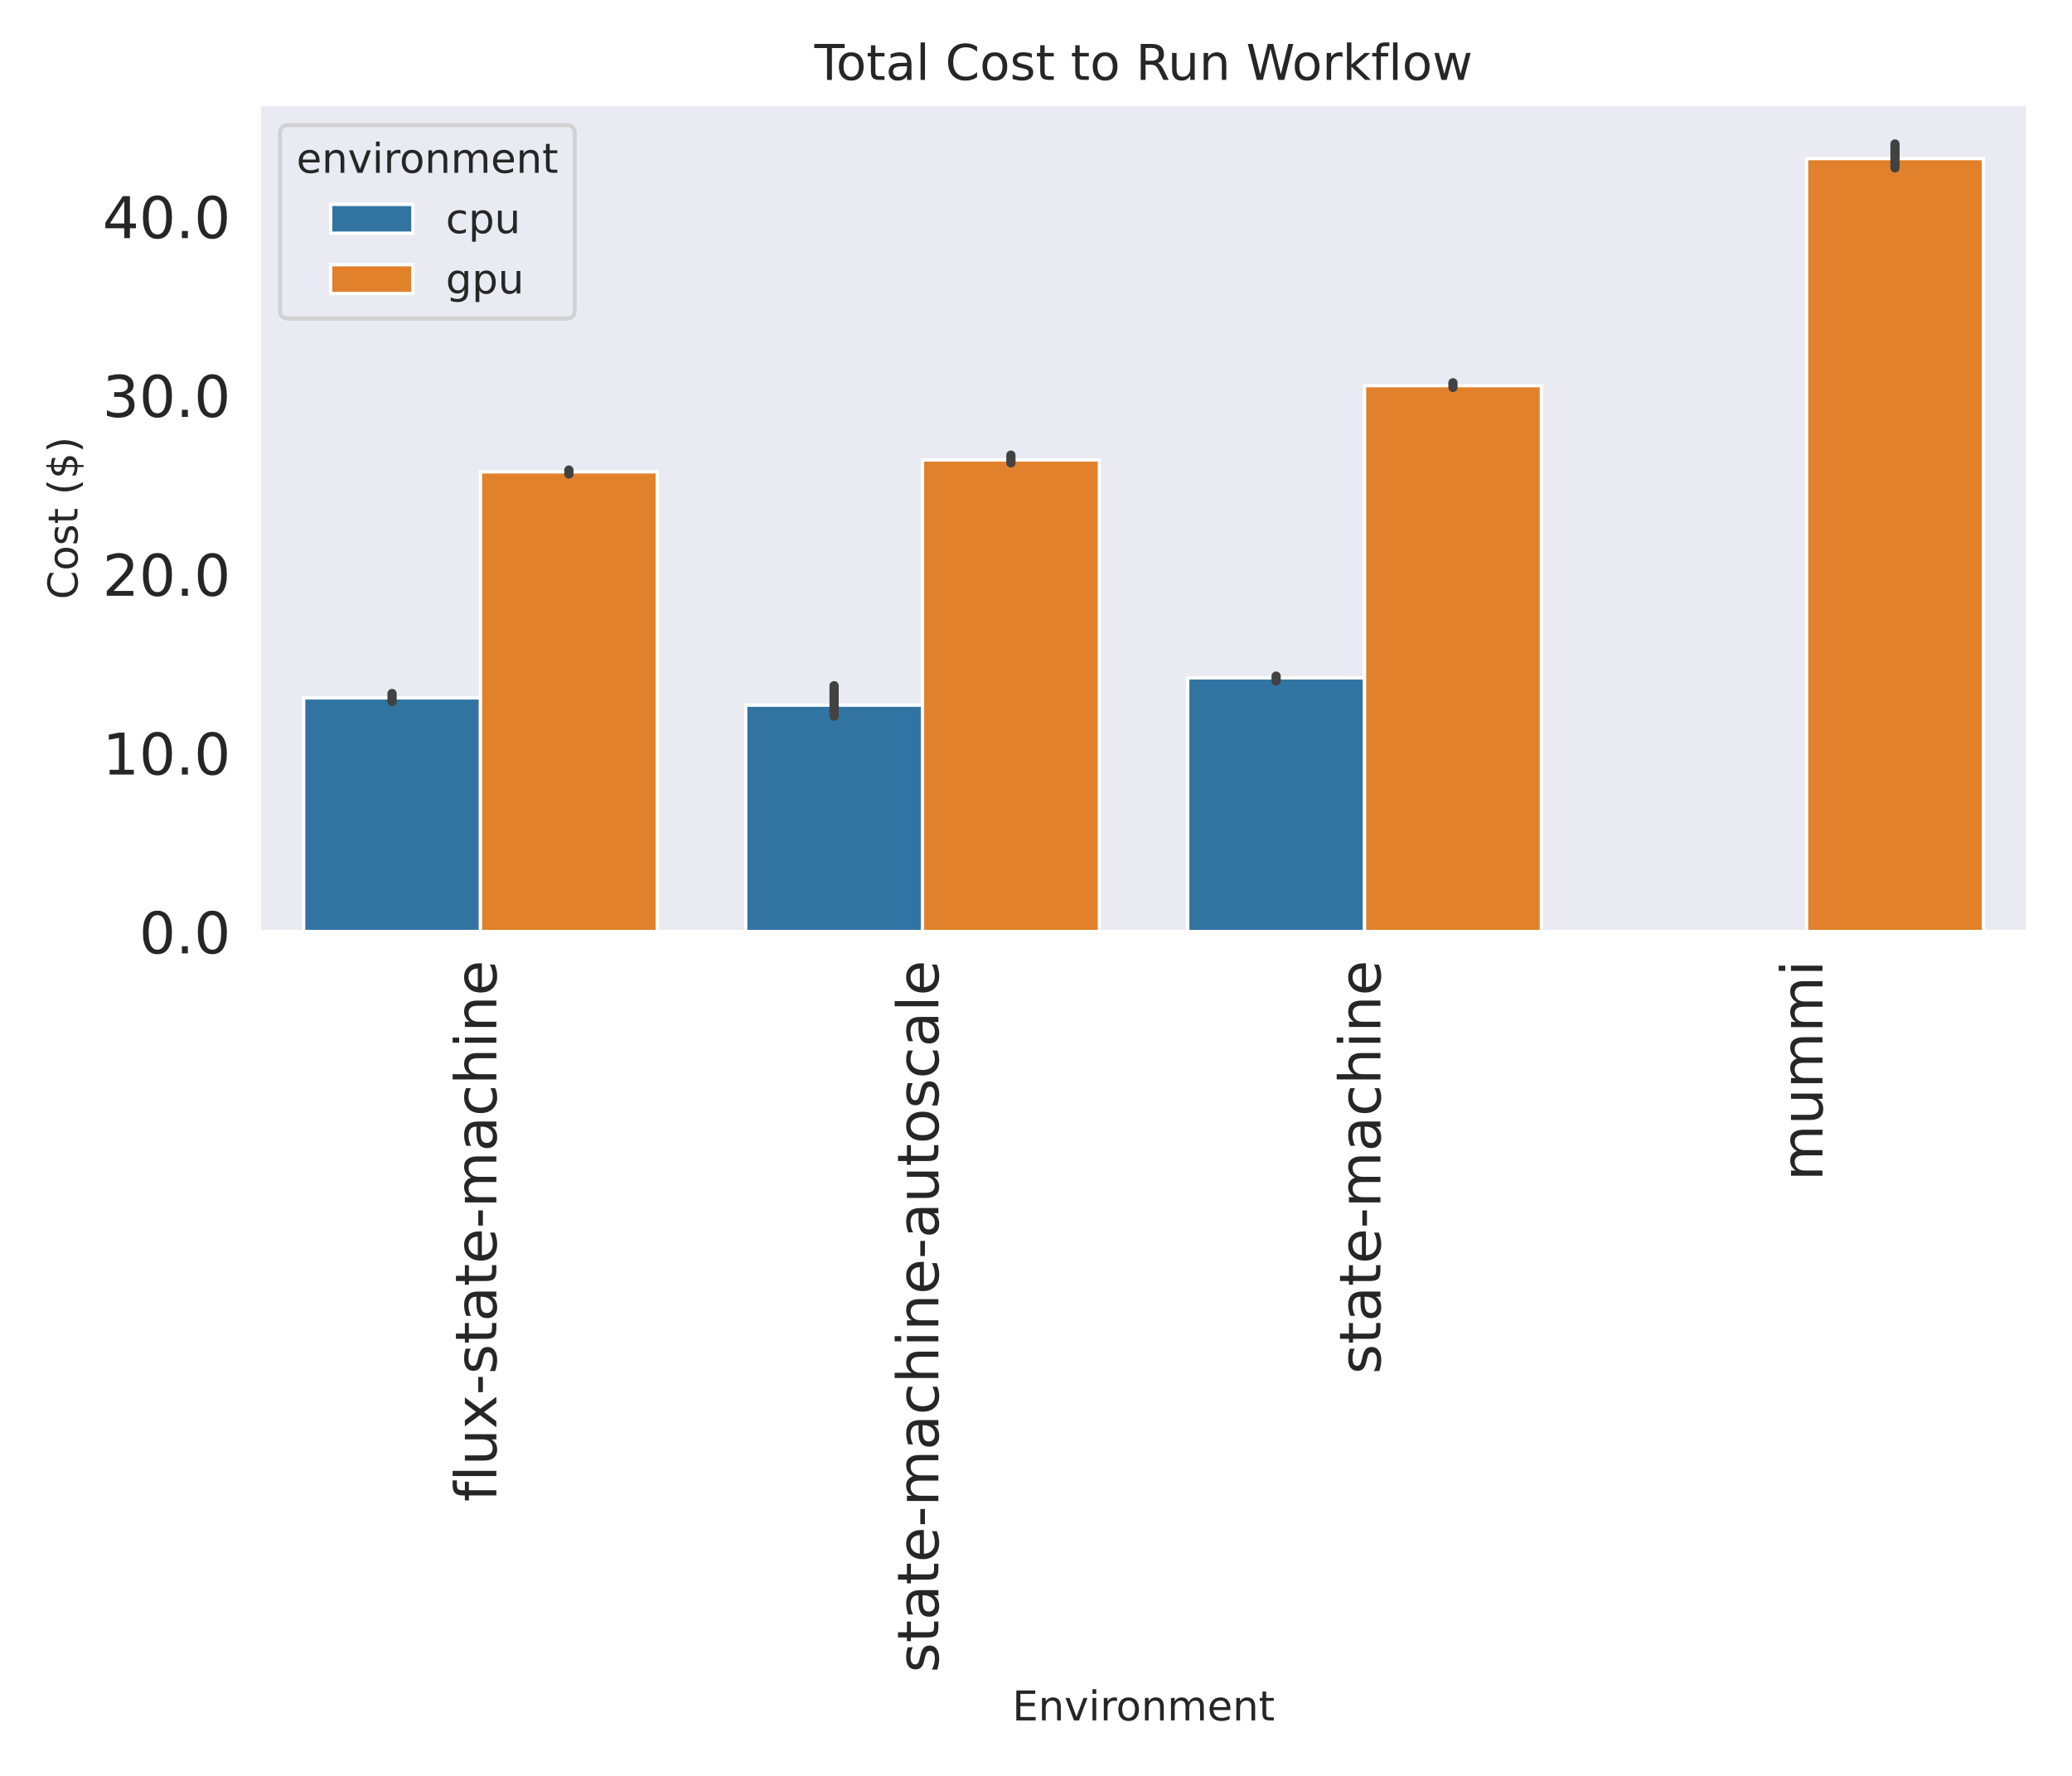
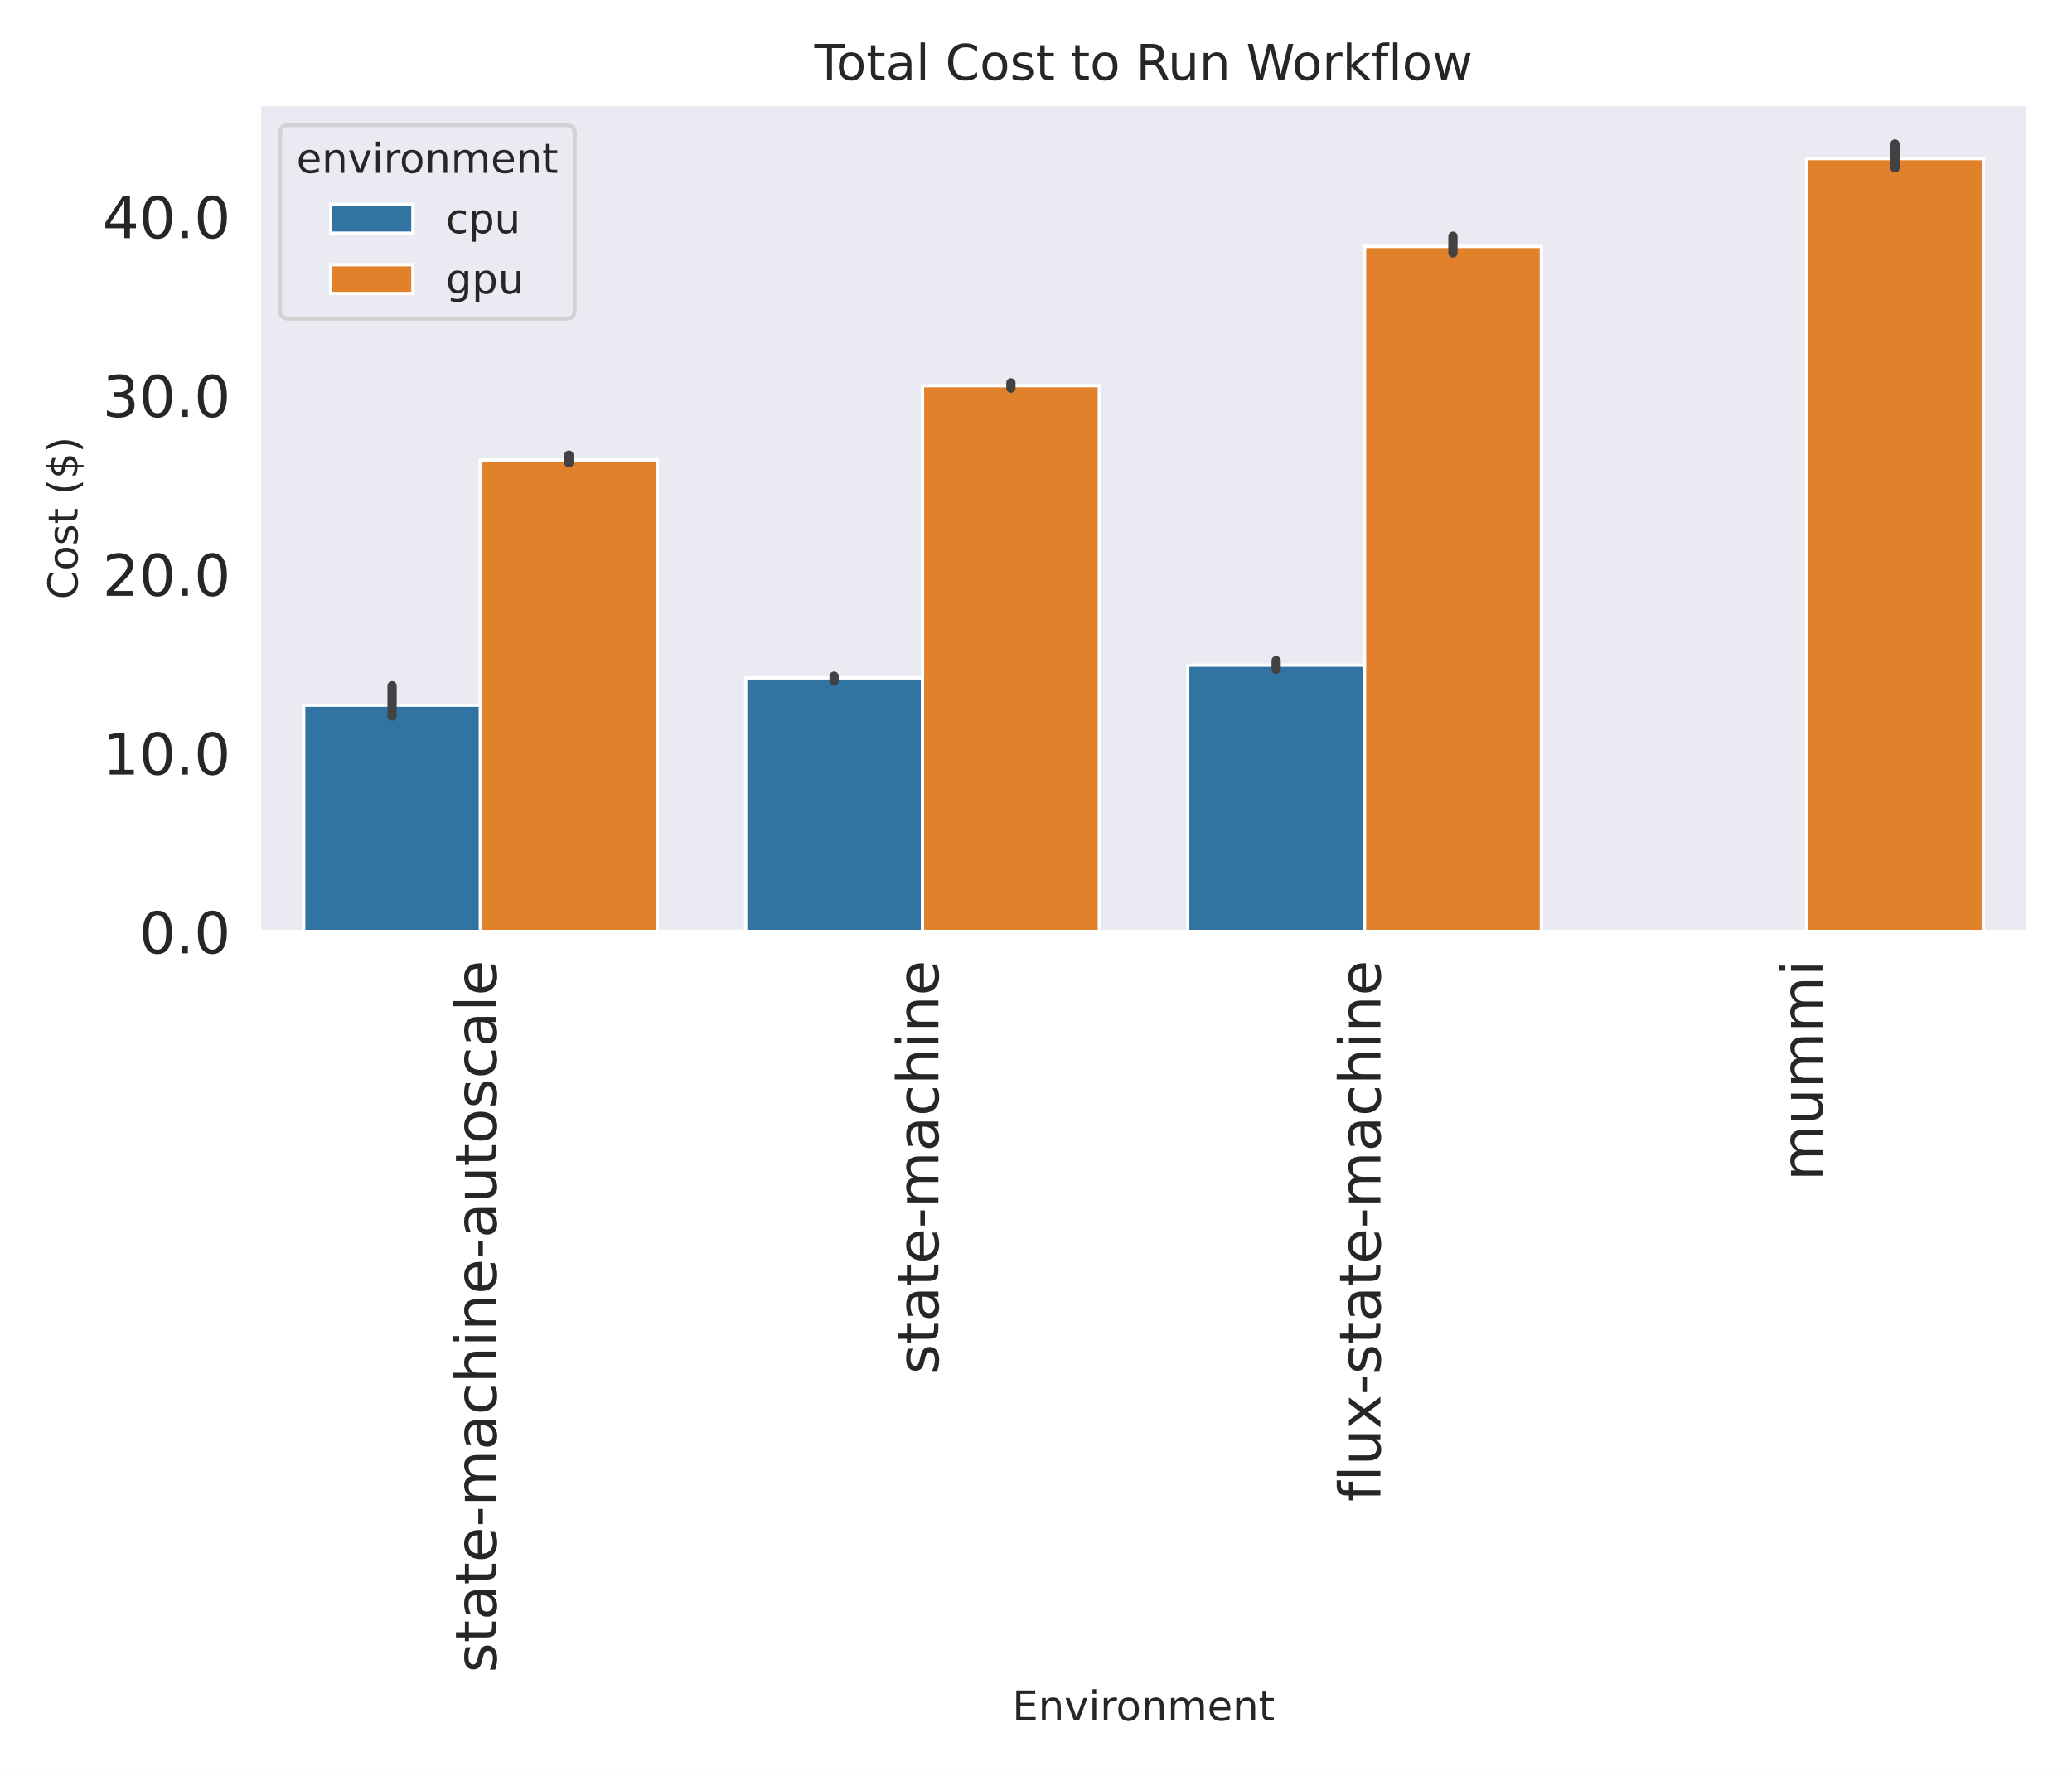
<svg xmlns="http://www.w3.org/2000/svg" xmlns:xlink="http://www.w3.org/1999/xlink" width="504pt" height="432pt" viewBox="0 0 504 432" version="1.1">
  <defs>
    <style type="text/css">*{stroke-linejoin: round; stroke-linecap: butt}</style>
  </defs>
  <g id="figure_1">
    <g id="patch_1">
      <path d="M 0 432  L 504 432  L 504 0  L 0 0  z " style="fill: #ffffff" />
    </g>
    <g id="axes_1">
      <g id="patch_2">
        <path d="M 63.11 226.6  L 493.2 226.6  L 493.2 25.44  L 63.11 25.44  z " style="fill: #eaeaf2" />
      </g>
      <g id="matplotlib.axis_1">
        <g id="xtick_1">
          <g id="text_1">
-             <g style="fill: #262626" transform="translate(120.7344 365.305) rotate(-90) scale(0.14 -0.14)">
-               <defs>
-                 <path id="DejaVuSans-66" d="M 2375 4863  L 2375 4384  L 1825 4384  Q 1516 4384 1395 4259  Q 1275 4134 1275 3809  L 1275 3500  L 2222 3500  L 2222 3053  L 1275 3053  L 1275 0  L 697 0  L 697 3053  L 147 3053  L 147 3500  L 697 3500  L 697 3744  Q 697 4328 969 4595  Q 1241 4863 1831 4863  L 2375 4863  z " transform="scale(0.015625)" />
-                 <path id="DejaVuSans-6c" d="M 603 4863  L 1178 4863  L 1178 0  L 603 0  L 603 4863  z " transform="scale(0.015625)" />
-                 <path id="DejaVuSans-75" d="M 544 1381  L 544 3500  L 1119 3500  L 1119 1403  Q 1119 906 1312 657  Q 1506 409 1894 409  Q 2359 409 2629 706  Q 2900 1003 2900 1516  L 2900 3500  L 3475 3500  L 3475 0  L 2900 0  L 2900 538  Q 2691 219 2414 64  Q 2138 -91 1772 -91  Q 1169 -91 856 284  Q 544 659 544 1381  z M 1991 3584  L 1991 3584  z " transform="scale(0.015625)" />
-                 <path id="DejaVuSans-78" d="M 3513 3500  L 2247 1797  L 3578 0  L 2900 0  L 1881 1375  L 863 0  L 184 0  L 1544 1831  L 300 3500  L 978 3500  L 1906 2253  L 2834 3500  L 3513 3500  z " transform="scale(0.015625)" />
-                 <path id="DejaVuSans-2d" d="M 313 2009  L 1997 2009  L 1997 1497  L 313 1497  L 313 2009  z " transform="scale(0.015625)" />
+             <g style="fill: #262626" transform="translate(120.7344 406.9091) rotate(-90) scale(0.14 -0.14)">
+               <defs>
                <path id="DejaVuSans-73" d="M 2834 3397  L 2834 2853  Q 2591 2978 2328 3040  Q 2066 3103 1784 3103  Q 1356 3103 1142 2972  Q 928 2841 928 2578  Q 928 2378 1081 2264  Q 1234 2150 1697 2047  L 1894 2003  Q 2506 1872 2764 1633  Q 3022 1394 3022 966  Q 3022 478 2636 193  Q 2250 -91 1575 -91  Q 1294 -91 989 -36  Q 684 19 347 128  L 347 722  Q 666 556 975 473  Q 1284 391 1588 391  Q 1994 391 2212 530  Q 2431 669 2431 922  Q 2431 1156 2273 1281  Q 2116 1406 1581 1522  L 1381 1569  Q 847 1681 609 1914  Q 372 2147 372 2553  Q 372 3047 722 3315  Q 1072 3584 1716 3584  Q 2034 3584 2315 3537  Q 2597 3491 2834 3397  z " transform="scale(0.015625)" />
                <path id="DejaVuSans-74" d="M 1172 4494  L 1172 3500  L 2356 3500  L 2356 3053  L 1172 3053  L 1172 1153  Q 1172 725 1289 603  Q 1406 481 1766 481  L 2356 481  L 2356 0  L 1766 0  Q 1100 0 847 248  Q 594 497 594 1153  L 594 3053  L 172 3053  L 172 3500  L 594 3500  L 594 4494  L 1172 4494  z " transform="scale(0.015625)" />
                <path id="DejaVuSans-61" d="M 2194 1759  Q 1497 1759 1228 1600  Q 959 1441 959 1056  Q 959 750 1161 570  Q 1363 391 1709 391  Q 2188 391 2477 730  Q 2766 1069 2766 1631  L 2766 1759  L 2194 1759  z M 3341 1997  L 3341 0  L 2766 0  L 2766 531  Q 2569 213 2275 61  Q 1981 -91 1556 -91  Q 1019 -91 701 211  Q 384 513 384 1019  Q 384 1609 779 1909  Q 1175 2209 1959 2209  L 2766 2209  L 2766 2266  Q 2766 2663 2505 2880  Q 2244 3097 1772 3097  Q 1472 3097 1187 3025  Q 903 2953 641 2809  L 641 3341  Q 956 3463 1253 3523  Q 1550 3584 1831 3584  Q 2591 3584 2966 3190  Q 3341 2797 3341 1997  z " transform="scale(0.015625)" />
                <path id="DejaVuSans-65" d="M 3597 1894  L 3597 1613  L 953 1613  Q 991 1019 1311 708  Q 1631 397 2203 397  Q 2534 397 2845 478  Q 3156 559 3463 722  L 3463 178  Q 3153 47 2828 -22  Q 2503 -91 2169 -91  Q 1331 -91 842 396  Q 353 884 353 1716  Q 353 2575 817 3079  Q 1281 3584 2069 3584  Q 2775 3584 3186 3129  Q 3597 2675 3597 1894  z M 3022 2063  Q 3016 2534 2758 2815  Q 2500 3097 2075 3097  Q 1594 3097 1305 2825  Q 1016 2553 972 2059  L 3022 2063  z " transform="scale(0.015625)" />
+                 <path id="DejaVuSans-2d" d="M 313 2009  L 1997 2009  L 1997 1497  L 313 1497  L 313 2009  z " transform="scale(0.015625)" />
                <path id="DejaVuSans-6d" d="M 3328 2828  Q 3544 3216 3844 3400  Q 4144 3584 4550 3584  Q 5097 3584 5394 3201  Q 5691 2819 5691 2113  L 5691 0  L 5113 0  L 5113 2094  Q 5113 2597 4934 2840  Q 4756 3084 4391 3084  Q 3944 3084 3684 2787  Q 3425 2491 3425 1978  L 3425 0  L 2847 0  L 2847 2094  Q 2847 2600 2669 2842  Q 2491 3084 2119 3084  Q 1678 3084 1418 2786  Q 1159 2488 1159 1978  L 1159 0  L 581 0  L 581 3500  L 1159 3500  L 1159 2956  Q 1356 3278 1631 3431  Q 1906 3584 2284 3584  Q 2666 3584 2933 3390  Q 3200 3197 3328 2828  z " transform="scale(0.015625)" />
                <path id="DejaVuSans-63" d="M 3122 3366  L 3122 2828  Q 2878 2963 2633 3030  Q 2388 3097 2138 3097  Q 1578 3097 1268 2742  Q 959 2388 959 1747  Q 959 1106 1268 751  Q 1578 397 2138 397  Q 2388 397 2633 464  Q 2878 531 3122 666  L 3122 134  Q 2881 22 2623 -34  Q 2366 -91 2075 -91  Q 1284 -91 818 406  Q 353 903 353 1747  Q 353 2603 823 3093  Q 1294 3584 2113 3584  Q 2378 3584 2631 3529  Q 2884 3475 3122 3366  z " transform="scale(0.015625)" />
                <path id="DejaVuSans-68" d="M 3513 2113  L 3513 0  L 2938 0  L 2938 2094  Q 2938 2591 2744 2837  Q 2550 3084 2163 3084  Q 1697 3084 1428 2787  Q 1159 2491 1159 1978  L 1159 0  L 581 0  L 581 4863  L 1159 4863  L 1159 2956  Q 1366 3272 1645 3428  Q 1925 3584 2291 3584  Q 2894 3584 3203 3211  Q 3513 2838 3513 2113  z " transform="scale(0.015625)" />
                <path id="DejaVuSans-69" d="M 603 3500  L 1178 3500  L 1178 0  L 603 0  L 603 3500  z M 603 4863  L 1178 4863  L 1178 4134  L 603 4134  L 603 4863  z " transform="scale(0.015625)" />
                <path id="DejaVuSans-6e" d="M 3513 2113  L 3513 0  L 2938 0  L 2938 2094  Q 2938 2591 2744 2837  Q 2550 3084 2163 3084  Q 1697 3084 1428 2787  Q 1159 2491 1159 1978  L 1159 0  L 581 0  L 581 3500  L 1159 3500  L 1159 2956  Q 1366 3272 1645 3428  Q 1925 3584 2291 3584  Q 2894 3584 3203 3211  Q 3513 2838 3513 2113  z " transform="scale(0.015625)" />
-               </defs>
-               <use xlink:href="#DejaVuSans-66" />
-               <use xlink:href="#DejaVuSans-6c" x="35.205" />
-               <use xlink:href="#DejaVuSans-75" x="62.988" />
-               <use xlink:href="#DejaVuSans-78" x="126.367" />
-               <use xlink:href="#DejaVuSans-2d" x="185.547" />
-               <use xlink:href="#DejaVuSans-73" x="221.631" />
-               <use xlink:href="#DejaVuSans-74" x="273.73" />
-               <use xlink:href="#DejaVuSans-61" x="312.939" />
-               <use xlink:href="#DejaVuSans-74" x="374.219" />
-               <use xlink:href="#DejaVuSans-65" x="413.428" />
-               <use xlink:href="#DejaVuSans-2d" x="474.951" />
-               <use xlink:href="#DejaVuSans-6d" x="511.035" />
-               <use xlink:href="#DejaVuSans-61" x="608.447" />
-               <use xlink:href="#DejaVuSans-63" x="669.727" />
-               <use xlink:href="#DejaVuSans-68" x="724.707" />
-               <use xlink:href="#DejaVuSans-69" x="788.086" />
-               <use xlink:href="#DejaVuSans-6e" x="815.869" />
-               <use xlink:href="#DejaVuSans-65" x="879.248" />
-             </g>
-           </g>
-         </g>
-         <g id="xtick_2">
-           <g id="text_2">
-             <g style="fill: #262626" transform="translate(228.2569 406.9091) rotate(-90) scale(0.14 -0.14)">
-               <defs>
+                 <path id="DejaVuSans-75" d="M 544 1381  L 544 3500  L 1119 3500  L 1119 1403  Q 1119 906 1312 657  Q 1506 409 1894 409  Q 2359 409 2629 706  Q 2900 1003 2900 1516  L 2900 3500  L 3475 3500  L 3475 0  L 2900 0  L 2900 538  Q 2691 219 2414 64  Q 2138 -91 1772 -91  Q 1169 -91 856 284  Q 544 659 544 1381  z M 1991 3584  L 1991 3584  z " transform="scale(0.015625)" />
                <path id="DejaVuSans-6f" d="M 1959 3097  Q 1497 3097 1228 2736  Q 959 2375 959 1747  Q 959 1119 1226 758  Q 1494 397 1959 397  Q 2419 397 2687 759  Q 2956 1122 2956 1747  Q 2956 2369 2687 2733  Q 2419 3097 1959 3097  z M 1959 3584  Q 2709 3584 3137 3096  Q 3566 2609 3566 1747  Q 3566 888 3137 398  Q 2709 -91 1959 -91  Q 1206 -91 779 398  Q 353 888 353 1747  Q 353 2609 779 3096  Q 1206 3584 1959 3584  z " transform="scale(0.015625)" />
+                 <path id="DejaVuSans-6c" d="M 603 4863  L 1178 4863  L 1178 0  L 603 0  L 603 4863  z " transform="scale(0.015625)" />
              </defs>
              <use xlink:href="#DejaVuSans-73" />
              <use xlink:href="#DejaVuSans-74" x="52.1" />
              <use xlink:href="#DejaVuSans-61" x="91.309" />
              <use xlink:href="#DejaVuSans-74" x="152.588" />
              <use xlink:href="#DejaVuSans-65" x="191.797" />
              <use xlink:href="#DejaVuSans-2d" x="253.32" />
              <use xlink:href="#DejaVuSans-6d" x="289.404" />
              <use xlink:href="#DejaVuSans-61" x="386.816" />
              <use xlink:href="#DejaVuSans-63" x="448.096" />
              <use xlink:href="#DejaVuSans-68" x="503.076" />
              <use xlink:href="#DejaVuSans-69" x="566.455" />
              <use xlink:href="#DejaVuSans-6e" x="594.238" />
              <use xlink:href="#DejaVuSans-65" x="657.617" />
              <use xlink:href="#DejaVuSans-2d" x="719.141" />
              <use xlink:href="#DejaVuSans-61" x="755.225" />
              <use xlink:href="#DejaVuSans-75" x="816.504" />
              <use xlink:href="#DejaVuSans-74" x="879.883" />
              <use xlink:href="#DejaVuSans-6f" x="919.092" />
              <use xlink:href="#DejaVuSans-73" x="980.273" />
              <use xlink:href="#DejaVuSans-63" x="1032.373" />
              <use xlink:href="#DejaVuSans-61" x="1087.354" />
              <use xlink:href="#DejaVuSans-6c" x="1148.633" />
              <use xlink:href="#DejaVuSans-65" x="1176.416" />
            </g>
          </g>
        </g>
-         <g id="xtick_3">
-           <g id="text_3">
-             <g style="fill: #262626" transform="translate(335.7794 334.2775) rotate(-90) scale(0.14 -0.14)">
+         <g id="xtick_2">
+           <g id="text_2">
+             <g style="fill: #262626" transform="translate(228.2569 334.2775) rotate(-90) scale(0.14 -0.14)">
              <use xlink:href="#DejaVuSans-73" />
              <use xlink:href="#DejaVuSans-74" x="52.1" />
              <use xlink:href="#DejaVuSans-61" x="91.309" />
              <use xlink:href="#DejaVuSans-74" x="152.588" />
              <use xlink:href="#DejaVuSans-65" x="191.797" />
              <use xlink:href="#DejaVuSans-2d" x="253.32" />
              <use xlink:href="#DejaVuSans-6d" x="289.404" />
              <use xlink:href="#DejaVuSans-61" x="386.816" />
              <use xlink:href="#DejaVuSans-63" x="448.096" />
              <use xlink:href="#DejaVuSans-68" x="503.076" />
              <use xlink:href="#DejaVuSans-69" x="566.455" />
              <use xlink:href="#DejaVuSans-6e" x="594.238" />
              <use xlink:href="#DejaVuSans-65" x="657.617" />
+             </g>
+           </g>
+         </g>
+         <g id="xtick_3">
+           <g id="text_3">
+             <g style="fill: #262626" transform="translate(335.7794 365.305) rotate(-90) scale(0.14 -0.14)">
+               <defs>
+                 <path id="DejaVuSans-66" d="M 2375 4863  L 2375 4384  L 1825 4384  Q 1516 4384 1395 4259  Q 1275 4134 1275 3809  L 1275 3500  L 2222 3500  L 2222 3053  L 1275 3053  L 1275 0  L 697 0  L 697 3053  L 147 3053  L 147 3500  L 697 3500  L 697 3744  Q 697 4328 969 4595  Q 1241 4863 1831 4863  L 2375 4863  z " transform="scale(0.015625)" />
+                 <path id="DejaVuSans-78" d="M 3513 3500  L 2247 1797  L 3578 0  L 2900 0  L 1881 1375  L 863 0  L 184 0  L 1544 1831  L 300 3500  L 978 3500  L 1906 2253  L 2834 3500  L 3513 3500  z " transform="scale(0.015625)" />
+               </defs>
+               <use xlink:href="#DejaVuSans-66" />
+               <use xlink:href="#DejaVuSans-6c" x="35.205" />
+               <use xlink:href="#DejaVuSans-75" x="62.988" />
+               <use xlink:href="#DejaVuSans-78" x="126.367" />
+               <use xlink:href="#DejaVuSans-2d" x="185.547" />
+               <use xlink:href="#DejaVuSans-73" x="221.631" />
+               <use xlink:href="#DejaVuSans-74" x="273.73" />
+               <use xlink:href="#DejaVuSans-61" x="312.939" />
+               <use xlink:href="#DejaVuSans-74" x="374.219" />
+               <use xlink:href="#DejaVuSans-65" x="413.428" />
+               <use xlink:href="#DejaVuSans-2d" x="474.951" />
+               <use xlink:href="#DejaVuSans-6d" x="511.035" />
+               <use xlink:href="#DejaVuSans-61" x="608.447" />
+               <use xlink:href="#DejaVuSans-63" x="669.727" />
+               <use xlink:href="#DejaVuSans-68" x="724.707" />
+               <use xlink:href="#DejaVuSans-69" x="788.086" />
+               <use xlink:href="#DejaVuSans-6e" x="815.869" />
+               <use xlink:href="#DejaVuSans-65" x="879.248" />
            </g>
          </g>
        </g>
        <g id="xtick_4">
          <g id="text_4">
            <g style="fill: #262626" transform="translate(443.3019 287.2725) rotate(-90) scale(0.14 -0.14)">
              <use xlink:href="#DejaVuSans-6d" />
              <use xlink:href="#DejaVuSans-75" x="97.412" />
              <use xlink:href="#DejaVuSans-6d" x="160.791" />
              <use xlink:href="#DejaVuSans-6d" x="258.203" />
              <use xlink:href="#DejaVuSans-69" x="355.615" />
            </g>
          </g>
        </g>
        <g id="text_5">
          <g style="fill: #262626" transform="translate(246.2316 418.5075) scale(0.1 -0.1)">
            <defs>
              <path id="DejaVuSans-45" d="M 628 4666  L 3578 4666  L 3578 4134  L 1259 4134  L 1259 2753  L 3481 2753  L 3481 2222  L 1259 2222  L 1259 531  L 3634 531  L 3634 0  L 628 0  L 628 4666  z " transform="scale(0.015625)" />
              <path id="DejaVuSans-76" d="M 191 3500  L 800 3500  L 1894 563  L 2988 3500  L 3597 3500  L 2284 0  L 1503 0  L 191 3500  z " transform="scale(0.015625)" />
              <path id="DejaVuSans-72" d="M 2631 2963  Q 2534 3019 2420 3045  Q 2306 3072 2169 3072  Q 1681 3072 1420 2755  Q 1159 2438 1159 1844  L 1159 0  L 581 0  L 581 3500  L 1159 3500  L 1159 2956  Q 1341 3275 1631 3429  Q 1922 3584 2338 3584  Q 2397 3584 2469 3576  Q 2541 3569 2628 3553  L 2631 2963  z " transform="scale(0.015625)" />
            </defs>
            <use xlink:href="#DejaVuSans-45" />
            <use xlink:href="#DejaVuSans-6e" x="63.184" />
            <use xlink:href="#DejaVuSans-76" x="126.562" />
            <use xlink:href="#DejaVuSans-69" x="185.742" />
            <use xlink:href="#DejaVuSans-72" x="213.525" />
            <use xlink:href="#DejaVuSans-6f" x="252.389" />
            <use xlink:href="#DejaVuSans-6e" x="313.57" />
            <use xlink:href="#DejaVuSans-6d" x="376.949" />
            <use xlink:href="#DejaVuSans-65" x="474.361" />
            <use xlink:href="#DejaVuSans-6e" x="535.885" />
            <use xlink:href="#DejaVuSans-74" x="599.264" />
          </g>
        </g>
      </g>
      <g id="matplotlib.axis_2">
        <g id="ytick_1">
          <g id="text_6">
            <g style="fill: #262626" transform="translate(33.84562 231.9189) scale(0.14 -0.14)">
              <defs>
                <path id="DejaVuSans-30" d="M 2034 4250  Q 1547 4250 1301 3770  Q 1056 3291 1056 2328  Q 1056 1369 1301 889  Q 1547 409 2034 409  Q 2525 409 2770 889  Q 3016 1369 3016 2328  Q 3016 3291 2770 3770  Q 2525 4250 2034 4250  z M 2034 4750  Q 2819 4750 3233 4129  Q 3647 3509 3647 2328  Q 3647 1150 3233 529  Q 2819 -91 2034 -91  Q 1250 -91 836 529  Q 422 1150 422 2328  Q 422 3509 836 4129  Q 1250 4750 2034 4750  z " transform="scale(0.015625)" />
                <path id="DejaVuSans-2e" d="M 684 794  L 1344 794  L 1344 0  L 684 0  L 684 794  z " transform="scale(0.015625)" />
              </defs>
              <use xlink:href="#DejaVuSans-30" />
              <use xlink:href="#DejaVuSans-2e" x="63.623" />
              <use xlink:href="#DejaVuSans-30" x="95.41" />
            </g>
          </g>
        </g>
        <g id="ytick_2">
          <g id="text_7">
            <g style="fill: #262626" transform="translate(24.93812 188.4204) scale(0.14 -0.14)">
              <defs>
                <path id="DejaVuSans-31" d="M 794 531  L 1825 531  L 1825 4091  L 703 3866  L 703 4441  L 1819 4666  L 2450 4666  L 2450 531  L 3481 531  L 3481 0  L 794 0  L 794 531  z " transform="scale(0.015625)" />
              </defs>
              <use xlink:href="#DejaVuSans-31" />
              <use xlink:href="#DejaVuSans-30" x="63.623" />
              <use xlink:href="#DejaVuSans-2e" x="127.246" />
              <use xlink:href="#DejaVuSans-30" x="159.033" />
            </g>
          </g>
        </g>
        <g id="ytick_3">
          <g id="text_8">
            <g style="fill: #262626" transform="translate(24.93812 144.9219) scale(0.14 -0.14)">
              <defs>
                <path id="DejaVuSans-32" d="M 1228 531  L 3431 531  L 3431 0  L 469 0  L 469 531  Q 828 903 1448 1529  Q 2069 2156 2228 2338  Q 2531 2678 2651 2914  Q 2772 3150 2772 3378  Q 2772 3750 2511 3984  Q 2250 4219 1831 4219  Q 1534 4219 1204 4116  Q 875 4013 500 3803  L 500 4441  Q 881 4594 1212 4672  Q 1544 4750 1819 4750  Q 2544 4750 2975 4387  Q 3406 4025 3406 3419  Q 3406 3131 3298 2873  Q 3191 2616 2906 2266  Q 2828 2175 2409 1742  Q 1991 1309 1228 531  z " transform="scale(0.015625)" />
              </defs>
              <use xlink:href="#DejaVuSans-32" />
              <use xlink:href="#DejaVuSans-30" x="63.623" />
              <use xlink:href="#DejaVuSans-2e" x="127.246" />
              <use xlink:href="#DejaVuSans-30" x="159.033" />
            </g>
          </g>
        </g>
        <g id="ytick_4">
          <g id="text_9">
            <g style="fill: #262626" transform="translate(24.93812 101.4233) scale(0.14 -0.14)">
              <defs>
                <path id="DejaVuSans-33" d="M 2597 2516  Q 3050 2419 3304 2112  Q 3559 1806 3559 1356  Q 3559 666 3084 287  Q 2609 -91 1734 -91  Q 1441 -91 1130 -33  Q 819 25 488 141  L 488 750  Q 750 597 1062 519  Q 1375 441 1716 441  Q 2309 441 2620 675  Q 2931 909 2931 1356  Q 2931 1769 2642 2001  Q 2353 2234 1838 2234  L 1294 2234  L 1294 2753  L 1863 2753  Q 2328 2753 2575 2939  Q 2822 3125 2822 3475  Q 2822 3834 2567 4026  Q 2313 4219 1838 4219  Q 1578 4219 1281 4162  Q 984 4106 628 3988  L 628 4550  Q 988 4650 1302 4700  Q 1616 4750 1894 4750  Q 2613 4750 3031 4423  Q 3450 4097 3450 3541  Q 3450 3153 3228 2886  Q 3006 2619 2597 2516  z " transform="scale(0.015625)" />
              </defs>
              <use xlink:href="#DejaVuSans-33" />
              <use xlink:href="#DejaVuSans-30" x="63.623" />
              <use xlink:href="#DejaVuSans-2e" x="127.246" />
              <use xlink:href="#DejaVuSans-30" x="159.033" />
            </g>
          </g>
        </g>
        <g id="ytick_5">
          <g id="text_10">
            <g style="fill: #262626" transform="translate(24.93812 57.9248) scale(0.14 -0.14)">
              <defs>
                <path id="DejaVuSans-34" d="M 2419 4116  L 825 1625  L 2419 1625  L 2419 4116  z M 2253 4666  L 3047 4666  L 3047 1625  L 3713 1625  L 3713 1100  L 3047 1100  L 3047 0  L 2419 0  L 2419 1100  L 313 1100  L 313 1709  L 2253 4666  z " transform="scale(0.015625)" />
              </defs>
              <use xlink:href="#DejaVuSans-34" />
              <use xlink:href="#DejaVuSans-30" x="63.623" />
              <use xlink:href="#DejaVuSans-2e" x="127.246" />
              <use xlink:href="#DejaVuSans-30" x="159.033" />
            </g>
          </g>
        </g>
        <g id="text_11">
          <g style="fill: #262626" transform="translate(18.85844 145.8075) rotate(-90) scale(0.1 -0.1)">
            <defs>
              <path id="DejaVuSans-43" d="M 4122 4306  L 4122 3641  Q 3803 3938 3442 4084  Q 3081 4231 2675 4231  Q 1875 4231 1450 3742  Q 1025 3253 1025 2328  Q 1025 1406 1450 917  Q 1875 428 2675 428  Q 3081 428 3442 575  Q 3803 722 4122 1019  L 4122 359  Q 3791 134 3420 21  Q 3050 -91 2638 -91  Q 1578 -91 968 557  Q 359 1206 359 2328  Q 359 3453 968 4101  Q 1578 4750 2638 4750  Q 3056 4750 3426 4639  Q 3797 4528 4122 4306  z " transform="scale(0.015625)" />
              <path id="DejaVuSans-20" transform="scale(0.015625)" />
              <path id="DejaVuSans-28" d="M 1984 4856  Q 1566 4138 1362 3434  Q 1159 2731 1159 2009  Q 1159 1288 1364 580  Q 1569 -128 1984 -844  L 1484 -844  Q 1016 -109 783 600  Q 550 1309 550 2009  Q 550 2706 781 3412  Q 1013 4119 1484 4856  L 1984 4856  z " transform="scale(0.015625)" />
              <path id="DejaVuSans-24" d="M 2163 -941  L 1850 -941  L 1847 0  Q 1519 6 1191 76  Q 863 147 531 288  L 531 850  Q 850 650 1176 548  Q 1503 447 1850 444  L 1850 1869  Q 1159 1981 845 2250  Q 531 2519 531 2988  Q 531 3497 872 3790  Q 1213 4084 1850 4128  L 1850 4863  L 2163 4863  L 2163 4138  Q 2453 4125 2725 4076  Q 2997 4028 3256 3944  L 3256 3397  Q 2997 3528 2723 3600  Q 2450 3672 2163 3684  L 2163 2350  Q 2872 2241 3206 1959  Q 3541 1678 3541 1191  Q 3541 663 3186 358  Q 2831 53 2163 6  L 2163 -941  z M 1850 2406  L 1850 3688  Q 1488 3647 1297 3481  Q 1106 3316 1106 3041  Q 1106 2772 1282 2622  Q 1459 2472 1850 2406  z M 2163 1806  L 2163 453  Q 2559 506 2761 678  Q 2963 850 2963 1131  Q 2963 1406 2770 1568  Q 2578 1731 2163 1806  z " transform="scale(0.015625)" />
              <path id="DejaVuSans-29" d="M 513 4856  L 1013 4856  Q 1481 4119 1714 3412  Q 1947 2706 1947 2009  Q 1947 1309 1714 600  Q 1481 -109 1013 -844  L 513 -844  Q 928 -128 1133 580  Q 1338 1288 1338 2009  Q 1338 2731 1133 3434  Q 928 4138 513 4856  z " transform="scale(0.015625)" />
            </defs>
            <use xlink:href="#DejaVuSans-43" />
            <use xlink:href="#DejaVuSans-6f" x="69.824" />
            <use xlink:href="#DejaVuSans-73" x="131.006" />
            <use xlink:href="#DejaVuSans-74" x="183.105" />
            <use xlink:href="#DejaVuSans-20" x="222.314" />
            <use xlink:href="#DejaVuSans-28" x="254.102" />
            <use xlink:href="#DejaVuSans-24" x="293.115" />
            <use xlink:href="#DejaVuSans-29" x="356.738" />
          </g>
        </g>
      </g>
      <g id="patch_3">
-         <path d="M 73.862 226.6  L 116.871 226.6  L 116.871 169.764  L 73.862 169.764  z " clip-path="url(#p37d33f9016)" style="fill: #3274a1; stroke: #ffffff; stroke-width: 0.8; stroke-linejoin: miter" />
+         <path d="M 73.862 226.6  L 116.871 226.6  L 116.871 171.54  L 73.862 171.54  z " clip-path="url(#p702f184b4b)" style="fill: #3274a1; stroke: #ffffff; stroke-width: 0.8; stroke-linejoin: miter" />
      </g>
      <g id="patch_4">
-         <path d="M 181.385 226.6  L 224.394 226.6  L 224.394 171.54  L 181.385 171.54  z " clip-path="url(#p37d33f9016)" style="fill: #3274a1; stroke: #ffffff; stroke-width: 0.8; stroke-linejoin: miter" />
+         <path d="M 181.385 226.6  L 224.394 226.6  L 224.394 164.897  L 181.385 164.897  z " clip-path="url(#p702f184b4b)" style="fill: #3274a1; stroke: #ffffff; stroke-width: 0.8; stroke-linejoin: miter" />
      </g>
      <g id="patch_5">
-         <path d="M 288.907 226.6  L 331.916 226.6  L 331.916 164.897  L 288.907 164.897  z " clip-path="url(#p37d33f9016)" style="fill: #3274a1; stroke: #ffffff; stroke-width: 0.8; stroke-linejoin: miter" />
+         <path d="M 288.907 226.6  L 331.916 226.6  L 331.916 161.81  L 288.907 161.81  z " clip-path="url(#p702f184b4b)" style="fill: #3274a1; stroke: #ffffff; stroke-width: 0.8; stroke-linejoin: miter" />
      </g>
      <g id="patch_6">
-         <path d="M 116.871 226.6  L 159.88 226.6  L 159.88 114.779  L 116.871 114.779  z " clip-path="url(#p37d33f9016)" style="fill: #e1812c; stroke: #ffffff; stroke-width: 0.8; stroke-linejoin: miter" />
+         <path d="M 116.871 226.6  L 159.88 226.6  L 159.88 111.886  L 116.871 111.886  z " clip-path="url(#p702f184b4b)" style="fill: #e1812c; stroke: #ffffff; stroke-width: 0.8; stroke-linejoin: miter" />
      </g>
      <g id="patch_7">
-         <path d="M 224.394 226.6  L 267.403 226.6  L 267.403 111.886  L 224.394 111.886  z " clip-path="url(#p37d33f9016)" style="fill: #e1812c; stroke: #ffffff; stroke-width: 0.8; stroke-linejoin: miter" />
+         <path d="M 224.394 226.6  L 267.403 226.6  L 267.403 93.816  L 224.394 93.816  z " clip-path="url(#p702f184b4b)" style="fill: #e1812c; stroke: #ffffff; stroke-width: 0.8; stroke-linejoin: miter" />
      </g>
      <g id="patch_8">
-         <path d="M 331.916 226.6  L 374.925 226.6  L 374.925 93.816  L 331.916 93.816  z " clip-path="url(#p37d33f9016)" style="fill: #e1812c; stroke: #ffffff; stroke-width: 0.8; stroke-linejoin: miter" />
+         <path d="M 331.916 226.6  L 374.925 226.6  L 374.925 59.949  L 331.916 59.949  z " clip-path="url(#p702f184b4b)" style="fill: #e1812c; stroke: #ffffff; stroke-width: 0.8; stroke-linejoin: miter" />
      </g>
      <g id="patch_9">
-         <path d="M 439.439 226.6  L 482.448 226.6  L 482.448 38.57  L 439.439 38.57  z " clip-path="url(#p37d33f9016)" style="fill: #e1812c; stroke: #ffffff; stroke-width: 0.8; stroke-linejoin: miter" />
+         <path d="M 439.439 226.6  L 482.448 226.6  L 482.448 38.57  L 439.439 38.57  z " clip-path="url(#p702f184b4b)" style="fill: #e1812c; stroke: #ffffff; stroke-width: 0.8; stroke-linejoin: miter" />
      </g>
      <g id="patch_10">
-         <path d="M 116.871 226.6  L 116.871 226.6  L 116.871 226.6  L 116.871 226.6  z " clip-path="url(#p37d33f9016)" style="fill: #3274a1; stroke: #ffffff; stroke-width: 0.8; stroke-linejoin: miter" />
+         <path d="M 116.871 226.6  L 116.871 226.6  L 116.871 226.6  L 116.871 226.6  z " clip-path="url(#p702f184b4b)" style="fill: #3274a1; stroke: #ffffff; stroke-width: 0.8; stroke-linejoin: miter" />
      </g>
      <g id="patch_11">
-         <path d="M 116.871 226.6  L 116.871 226.6  L 116.871 226.6  L 116.871 226.6  z " clip-path="url(#p37d33f9016)" style="fill: #e1812c; stroke: #ffffff; stroke-width: 0.8; stroke-linejoin: miter" />
+         <path d="M 116.871 226.6  L 116.871 226.6  L 116.871 226.6  L 116.871 226.6  z " clip-path="url(#p702f184b4b)" style="fill: #e1812c; stroke: #ffffff; stroke-width: 0.8; stroke-linejoin: miter" />
      </g>
      <g id="line2d_1">
-         <path d="M 95.367 170.659  L 95.367 168.698  " clip-path="url(#p37d33f9016)" style="fill: none; stroke: #424242; stroke-width: 2.25; stroke-linecap: round" />
+         <path d="M 95.367 174.189  L 95.367 166.806  " clip-path="url(#p702f184b4b)" style="fill: none; stroke: #424242; stroke-width: 2.25; stroke-linecap: round" />
      </g>
      <g id="line2d_2">
-         <path d="M 202.889 174.189  L 202.889 166.806  " clip-path="url(#p37d33f9016)" style="fill: none; stroke: #424242; stroke-width: 2.25; stroke-linecap: round" />
+         <path d="M 202.889 165.658  L 202.889 164.471  " clip-path="url(#p702f184b4b)" style="fill: none; stroke: #424242; stroke-width: 2.25; stroke-linecap: round" />
      </g>
      <g id="line2d_3">
-         <path d="M 310.412 165.658  L 310.412 164.471  " clip-path="url(#p37d33f9016)" style="fill: none; stroke: #424242; stroke-width: 2.25; stroke-linecap: round" />
+         <path d="M 310.412 162.816  L 310.412 160.702  " clip-path="url(#p702f184b4b)" style="fill: none; stroke: #424242; stroke-width: 2.25; stroke-linecap: round" />
      </g>
      <g id="line2d_4">
-         <path d="M 138.376 115.302  L 138.376 114.348  " clip-path="url(#p37d33f9016)" style="fill: none; stroke: #424242; stroke-width: 2.25; stroke-linecap: round" />
+         <path d="M 138.376 112.58  L 138.376 110.712  " clip-path="url(#p702f184b4b)" style="fill: none; stroke: #424242; stroke-width: 2.25; stroke-linecap: round" />
      </g>
      <g id="line2d_5">
-         <path d="M 245.898 112.58  L 245.898 110.712  " clip-path="url(#p37d33f9016)" style="fill: none; stroke: #424242; stroke-width: 2.25; stroke-linecap: round" />
+         <path d="M 245.898 94.408  L 245.898 93.121  " clip-path="url(#p702f184b4b)" style="fill: none; stroke: #424242; stroke-width: 2.25; stroke-linecap: round" />
      </g>
      <g id="line2d_6">
-         <path d="M 353.421 94.244  L 353.421 93.121  " clip-path="url(#p37d33f9016)" style="fill: none; stroke: #424242; stroke-width: 2.25; stroke-linecap: round" />
+         <path d="M 353.421 61.523  L 353.421 57.453  " clip-path="url(#p702f184b4b)" style="fill: none; stroke: #424242; stroke-width: 2.25; stroke-linecap: round" />
      </g>
      <g id="line2d_7">
-         <path d="M 460.943 40.844  L 460.943 35.019  " clip-path="url(#p37d33f9016)" style="fill: none; stroke: #424242; stroke-width: 2.25; stroke-linecap: round" />
+         <path d="M 460.943 40.844  L 460.943 35.019  " clip-path="url(#p702f184b4b)" style="fill: none; stroke: #424242; stroke-width: 2.25; stroke-linecap: round" />
      </g>
      <g id="patch_12">
        <path d="M 63.11 226.6  L 63.11 25.44  " style="fill: none; stroke: #ffffff; stroke-width: 0.8; stroke-linejoin: miter; stroke-linecap: square" />
      </g>
      <g id="patch_13">
        <path d="M 493.2 226.6  L 493.2 25.44  " style="fill: none; stroke: #ffffff; stroke-width: 0.8; stroke-linejoin: miter; stroke-linecap: square" />
      </g>
      <g id="patch_14">
        <path d="M 63.11 226.6  L 493.2 226.6  " style="fill: none; stroke: #ffffff; stroke-width: 0.8; stroke-linejoin: miter; stroke-linecap: square" />
      </g>
      <g id="patch_15">
        <path d="M 63.11 25.44  L 493.2 25.44  " style="fill: none; stroke: #ffffff; stroke-width: 0.8; stroke-linejoin: miter; stroke-linecap: square" />
      </g>
      <g id="text_12">
        <g style="fill: #262626" transform="translate(198.1 19.44) scale(0.12 -0.12)">
          <defs>
            <path id="DejaVuSans-54" d="M -19 4666  L 3928 4666  L 3928 4134  L 2272 4134  L 2272 0  L 1638 0  L 1638 4134  L -19 4134  L -19 4666  z " transform="scale(0.015625)" />
            <path id="DejaVuSans-52" d="M 2841 2188  Q 3044 2119 3236 1894  Q 3428 1669 3622 1275  L 4263 0  L 3584 0  L 2988 1197  Q 2756 1666 2539 1819  Q 2322 1972 1947 1972  L 1259 1972  L 1259 0  L 628 0  L 628 4666  L 2053 4666  Q 2853 4666 3247 4331  Q 3641 3997 3641 3322  Q 3641 2881 3436 2590  Q 3231 2300 2841 2188  z M 1259 4147  L 1259 2491  L 2053 2491  Q 2509 2491 2742 2702  Q 2975 2913 2975 3322  Q 2975 3731 2742 3939  Q 2509 4147 2053 4147  L 1259 4147  z " transform="scale(0.015625)" />
            <path id="DejaVuSans-57" d="M 213 4666  L 850 4666  L 1831 722  L 2809 4666  L 3519 4666  L 4500 722  L 5478 4666  L 6119 4666  L 4947 0  L 4153 0  L 3169 4050  L 2175 0  L 1381 0  L 213 4666  z " transform="scale(0.015625)" />
            <path id="DejaVuSans-6b" d="M 581 4863  L 1159 4863  L 1159 1991  L 2875 3500  L 3609 3500  L 1753 1863  L 3688 0  L 2938 0  L 1159 1709  L 1159 0  L 581 0  L 581 4863  z " transform="scale(0.015625)" />
            <path id="DejaVuSans-77" d="M 269 3500  L 844 3500  L 1563 769  L 2278 3500  L 2956 3500  L 3675 769  L 4391 3500  L 4966 3500  L 4050 0  L 3372 0  L 2619 2869  L 1863 0  L 1184 0  L 269 3500  z " transform="scale(0.015625)" />
          </defs>
          <use xlink:href="#DejaVuSans-54" />
          <use xlink:href="#DejaVuSans-6f" x="44.084" />
          <use xlink:href="#DejaVuSans-74" x="105.266" />
          <use xlink:href="#DejaVuSans-61" x="144.475" />
          <use xlink:href="#DejaVuSans-6c" x="205.754" />
          <use xlink:href="#DejaVuSans-20" x="233.537" />
          <use xlink:href="#DejaVuSans-43" x="265.324" />
          <use xlink:href="#DejaVuSans-6f" x="335.148" />
          <use xlink:href="#DejaVuSans-73" x="396.33" />
          <use xlink:href="#DejaVuSans-74" x="448.43" />
          <use xlink:href="#DejaVuSans-20" x="487.639" />
          <use xlink:href="#DejaVuSans-74" x="519.426" />
          <use xlink:href="#DejaVuSans-6f" x="558.635" />
          <use xlink:href="#DejaVuSans-20" x="619.816" />
          <use xlink:href="#DejaVuSans-52" x="651.604" />
          <use xlink:href="#DejaVuSans-75" x="716.586" />
          <use xlink:href="#DejaVuSans-6e" x="779.965" />
          <use xlink:href="#DejaVuSans-20" x="843.344" />
          <use xlink:href="#DejaVuSans-57" x="875.131" />
          <use xlink:href="#DejaVuSans-6f" x="968.133" />
          <use xlink:href="#DejaVuSans-72" x="1029.314" />
          <use xlink:href="#DejaVuSans-6b" x="1070.428" />
          <use xlink:href="#DejaVuSans-66" x="1128.338" />
          <use xlink:href="#DejaVuSans-6c" x="1163.543" />
          <use xlink:href="#DejaVuSans-6f" x="1191.326" />
          <use xlink:href="#DejaVuSans-77" x="1252.508" />
        </g>
      </g>
      <g id="legend_1">
        <g id="patch_16">
          <path d="M 70.11 77.474  L 137.791 77.474  Q 139.791 77.474 139.791 75.474  L 139.791 32.44  Q 139.791 30.44 137.791 30.44  L 70.11 30.44  Q 68.11 30.44 68.11 32.44  L 68.11 75.474  Q 68.11 77.474 70.11 77.474  z " style="fill: #eaeaf2; opacity: 0.8; stroke: #cccccc; stroke-linejoin: miter" />
        </g>
        <g id="text_13">
          <g style="fill: #262626" transform="translate(72.11 42.03844) scale(0.1 -0.1)">
            <use xlink:href="#DejaVuSans-65" />
            <use xlink:href="#DejaVuSans-6e" x="61.523" />
            <use xlink:href="#DejaVuSans-76" x="124.902" />
            <use xlink:href="#DejaVuSans-69" x="184.082" />
            <use xlink:href="#DejaVuSans-72" x="211.865" />
            <use xlink:href="#DejaVuSans-6f" x="250.729" />
            <use xlink:href="#DejaVuSans-6e" x="311.91" />
            <use xlink:href="#DejaVuSans-6d" x="375.289" />
            <use xlink:href="#DejaVuSans-65" x="472.701" />
            <use xlink:href="#DejaVuSans-6e" x="534.225" />
            <use xlink:href="#DejaVuSans-74" x="597.604" />
          </g>
        </g>
        <g id="patch_17">
          <path d="M 80.433 56.717  L 100.433 56.717  L 100.433 49.717  L 80.433 49.717  z " style="fill: #3274a1; stroke: #ffffff; stroke-width: 0.8; stroke-linejoin: miter" />
        </g>
        <g id="text_14">
          <g style="fill: #262626" transform="translate(108.4334 56.71656) scale(0.1 -0.1)">
            <defs>
              <path id="DejaVuSans-70" d="M 1159 525  L 1159 -1331  L 581 -1331  L 581 3500  L 1159 3500  L 1159 2969  Q 1341 3281 1617 3432  Q 1894 3584 2278 3584  Q 2916 3584 3314 3078  Q 3713 2572 3713 1747  Q 3713 922 3314 415  Q 2916 -91 2278 -91  Q 1894 -91 1617 61  Q 1341 213 1159 525  z M 3116 1747  Q 3116 2381 2855 2742  Q 2594 3103 2138 3103  Q 1681 3103 1420 2742  Q 1159 2381 1159 1747  Q 1159 1113 1420 752  Q 1681 391 2138 391  Q 2594 391 2855 752  Q 3116 1113 3116 1747  z " transform="scale(0.015625)" />
            </defs>
            <use xlink:href="#DejaVuSans-63" />
            <use xlink:href="#DejaVuSans-70" x="54.98" />
            <use xlink:href="#DejaVuSans-75" x="118.457" />
          </g>
        </g>
        <g id="patch_18">
          <path d="M 80.433 71.395  L 100.433 71.395  L 100.433 64.395  L 80.433 64.395  z " style="fill: #e1812c; stroke: #ffffff; stroke-width: 0.8; stroke-linejoin: miter" />
        </g>
        <g id="text_15">
          <g style="fill: #262626" transform="translate(108.4334 71.39469) scale(0.1 -0.1)">
            <defs>
              <path id="DejaVuSans-67" d="M 2906 1791  Q 2906 2416 2648 2759  Q 2391 3103 1925 3103  Q 1463 3103 1205 2759  Q 947 2416 947 1791  Q 947 1169 1205 825  Q 1463 481 1925 481  Q 2391 481 2648 825  Q 2906 1169 2906 1791  z M 3481 434  Q 3481 -459 3084 -895  Q 2688 -1331 1869 -1331  Q 1566 -1331 1297 -1286  Q 1028 -1241 775 -1147  L 775 -588  Q 1028 -725 1275 -790  Q 1522 -856 1778 -856  Q 2344 -856 2625 -561  Q 2906 -266 2906 331  L 2906 616  Q 2728 306 2450 153  Q 2172 0 1784 0  Q 1141 0 747 490  Q 353 981 353 1791  Q 353 2603 747 3093  Q 1141 3584 1784 3584  Q 2172 3584 2450 3431  Q 2728 3278 2906 2969  L 2906 3500  L 3481 3500  L 3481 434  z " transform="scale(0.015625)" />
            </defs>
            <use xlink:href="#DejaVuSans-67" />
            <use xlink:href="#DejaVuSans-70" x="63.477" />
            <use xlink:href="#DejaVuSans-75" x="126.953" />
          </g>
        </g>
      </g>
    </g>
  </g>
  <defs>
-     <clipPath id="p37d33f9016">
+     <clipPath id="p702f184b4b">
      <rect x="63.11" y="25.44" width="430.09" height="201.16" />
    </clipPath>
  </defs>
</svg>
